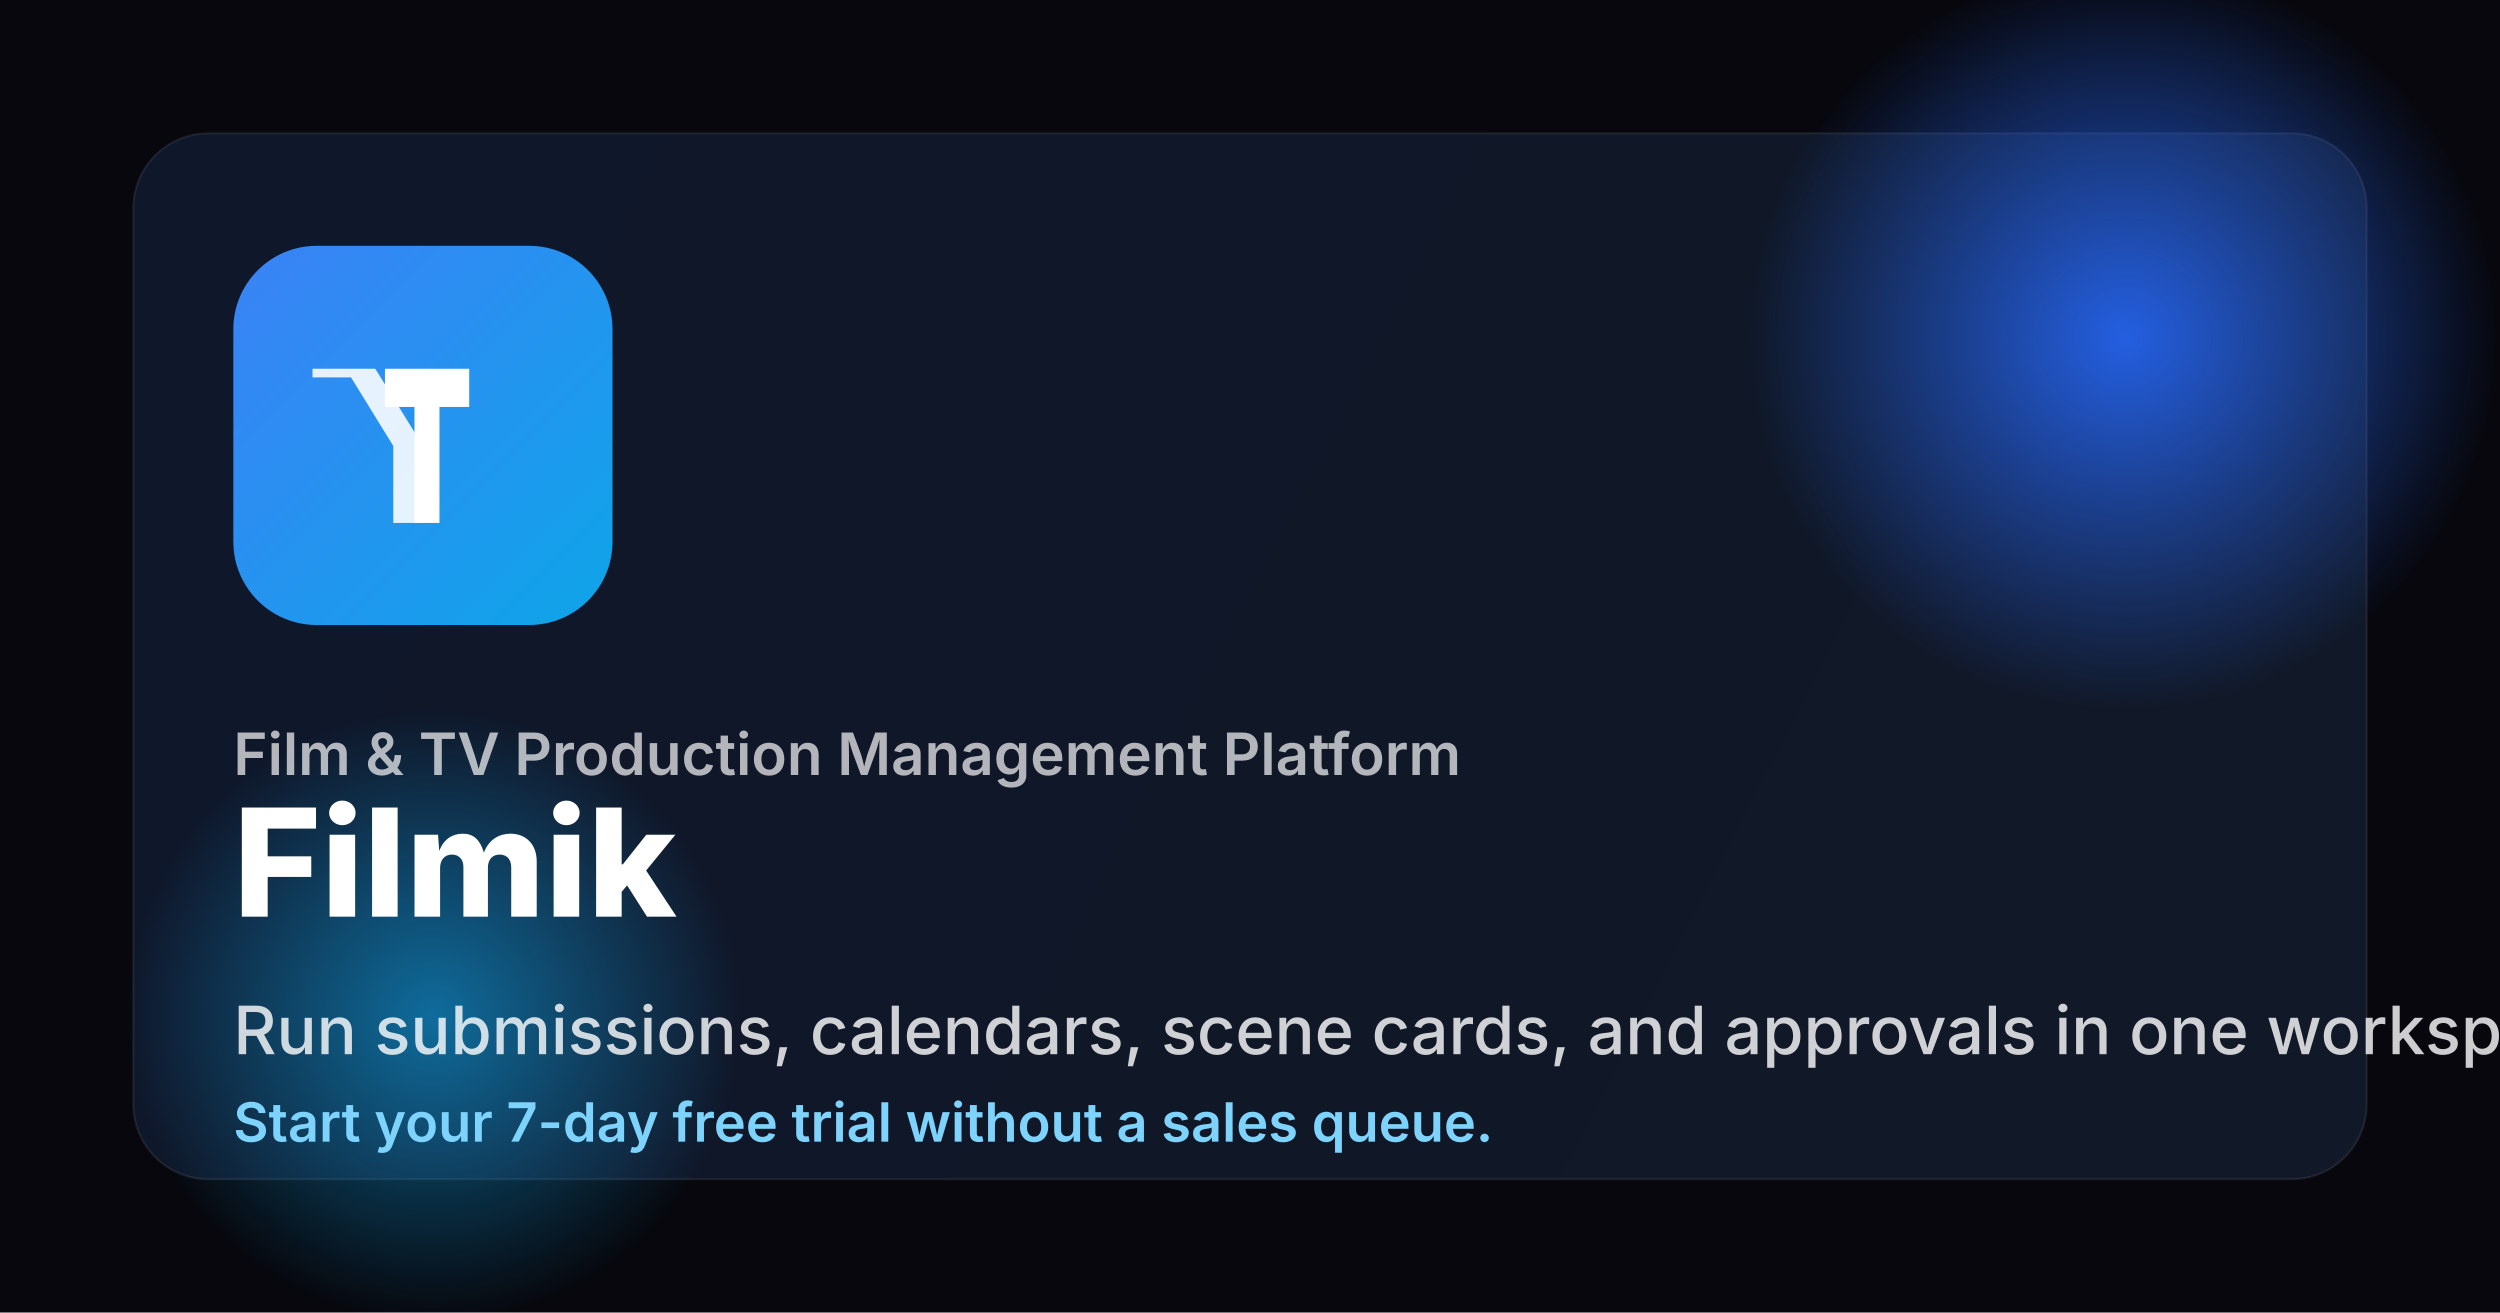
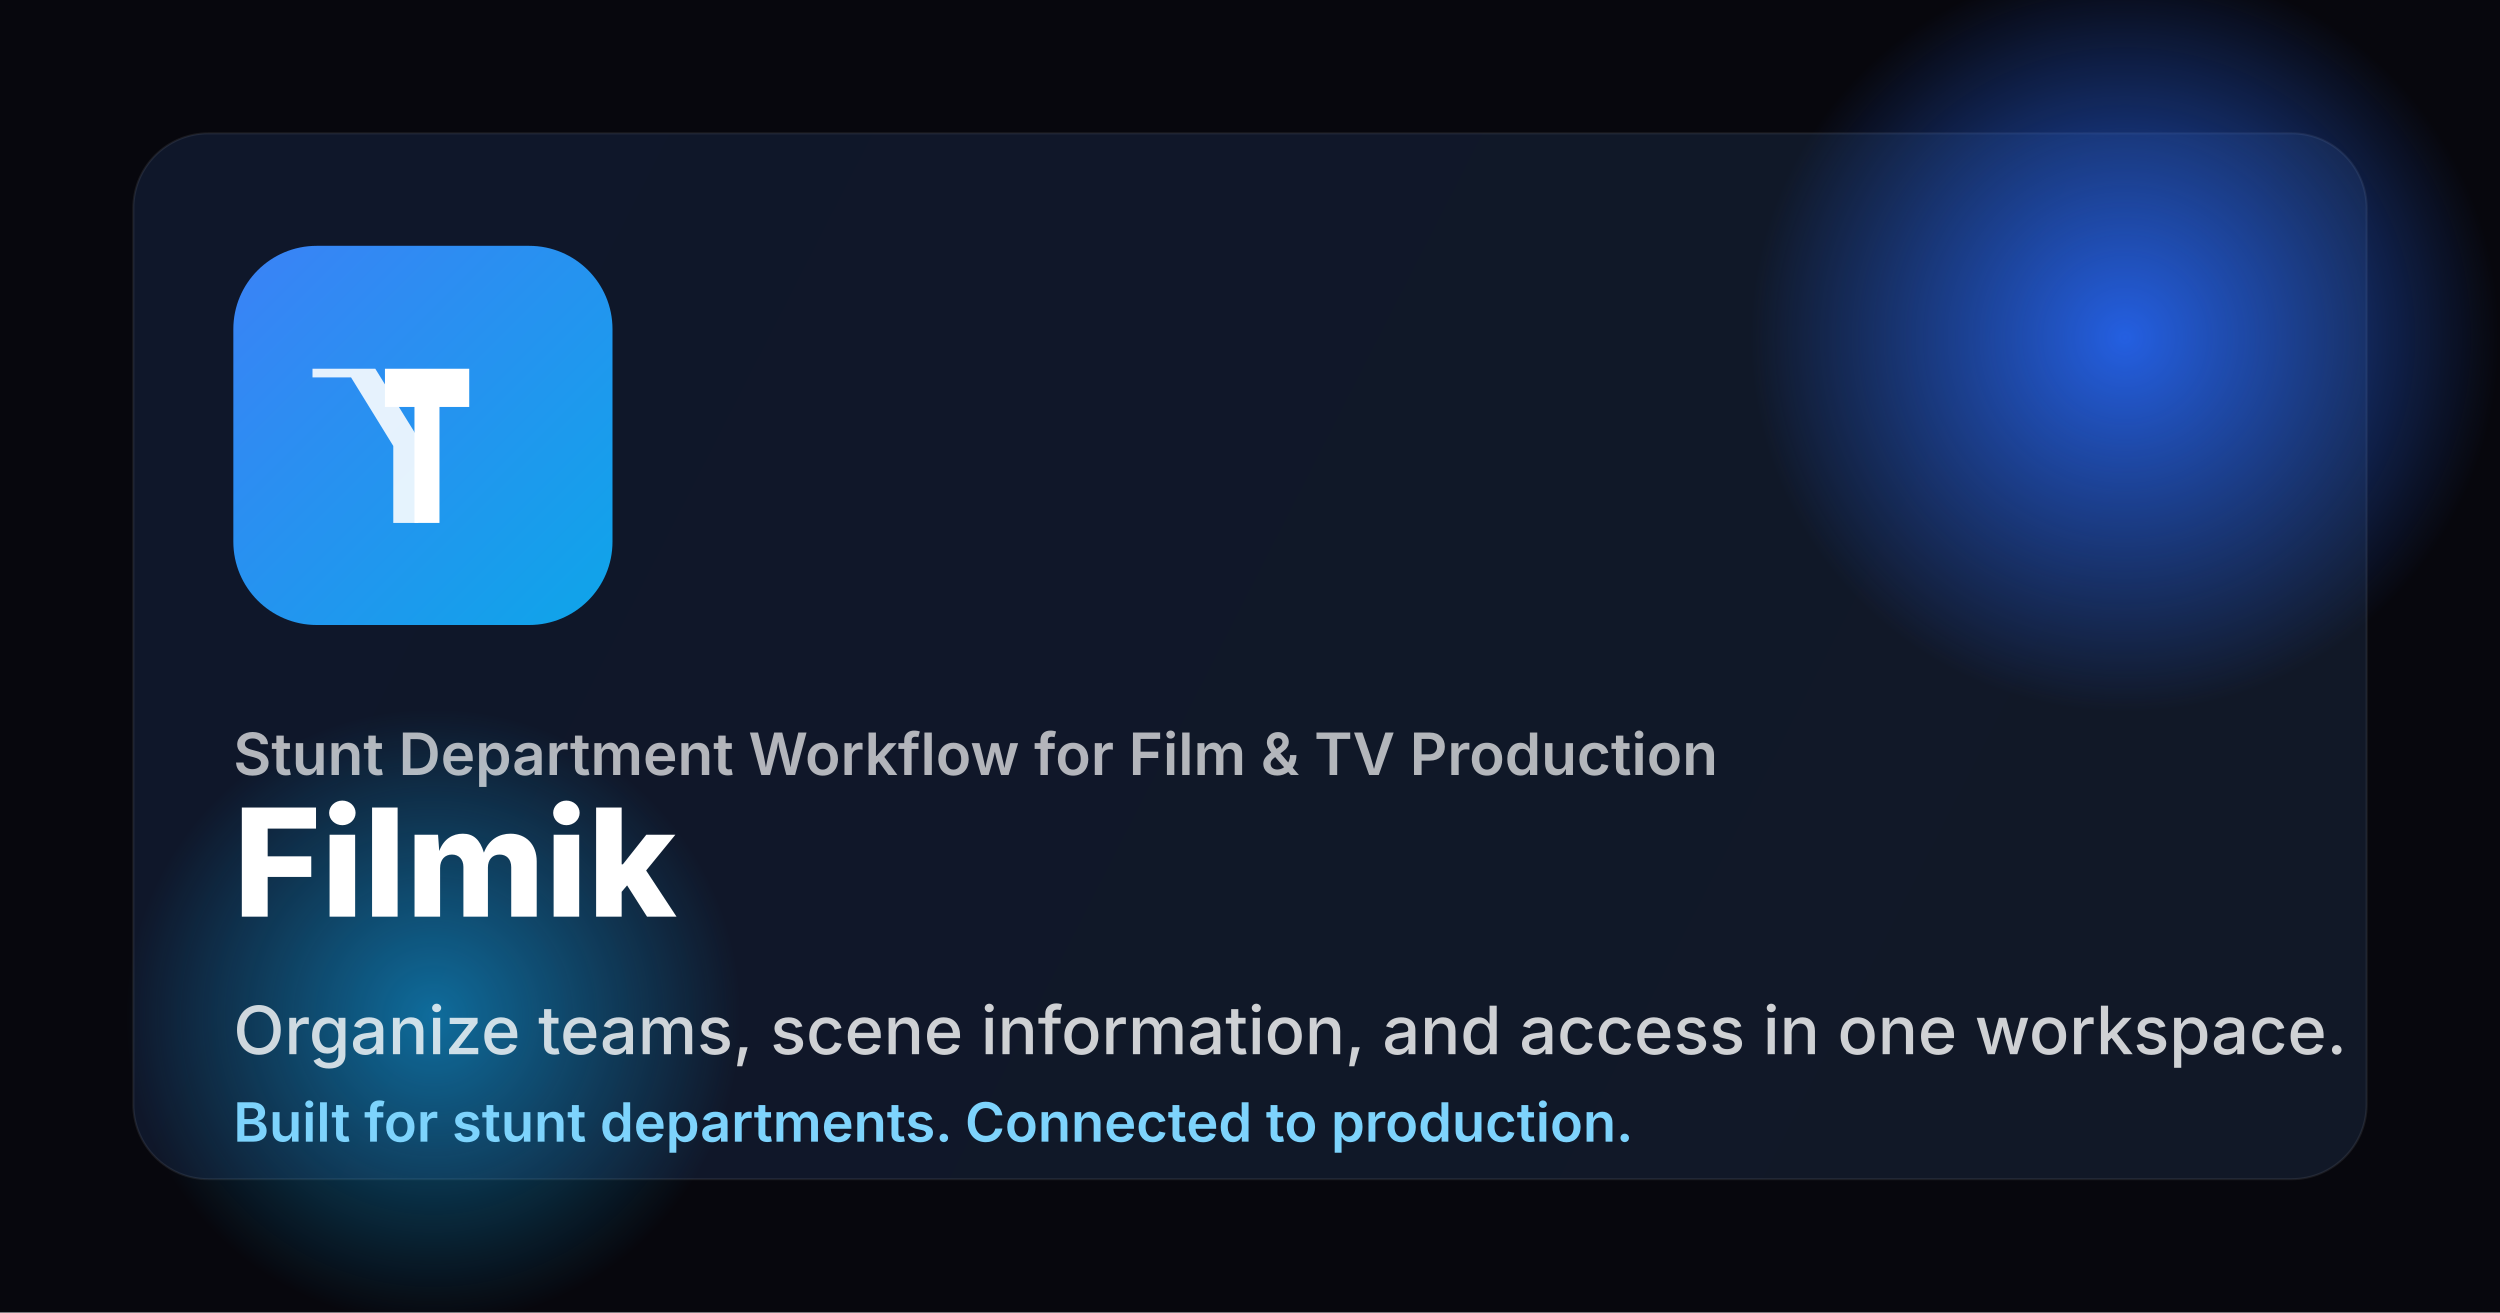
<svg xmlns="http://www.w3.org/2000/svg" width="1200" height="630" viewBox="0 0 1200 630" fill="none">
  <rect width="1200" height="630" fill="#07070d" />
  <rect x="64" y="64" width="1072" height="502" rx="36" fill="url(#panel)" stroke="rgba(255,255,255,0.08)" />
  <circle cx="1020" cy="162" r="180" fill="url(#glow)" fill-opacity="0.95" />
  <circle cx="208" cy="488" r="148" fill="url(#glow2)" fill-opacity="0.6" />
  <rect x="112" y="118" width="182" height="182" rx="40" fill="url(#logo)" />
  <path d="M184.778 177H225.223V195.338H210.946V251H198.946V195.338H184.778V177Z" fill="white" />
  <path d="M150 177H180.147L200.771 210.393V251H188.771V214.055L168.5 181.151H150V177Z" fill="white" fill-opacity="0.88" />
-   <text x="112" y="372" fill="white" font-family="Inter, Arial, sans-serif" font-size="28" font-weight="600" opacity="0.68">Film &amp; TV Production Management Platform</text>
+   <text x="112" y="372" fill="white" font-family="Inter, Arial, sans-serif" font-size="28" font-weight="600" opacity="0.68">Stunt Department Workflow for Film &amp; TV Production</text>
  <text x="112" y="440" fill="white" font-family="Outfit, Inter, Arial, sans-serif" font-size="72" font-weight="800">Filmik</text>
-   <text x="112" y="506" fill="white" font-family="Inter, Arial, sans-serif" font-size="32" font-weight="500" opacity="0.8">Run submissions, calendars, scene cards, and approvals in one workspace.</text>
-   <text x="112" y="548" fill="#7DD3FC" font-family="Inter, Arial, sans-serif" font-size="26" font-weight="600">Start your 7-day free trial without a sales queue.</text>
+   <text x="112" y="506" fill="white" font-family="Inter, Arial, sans-serif" font-size="32" font-weight="500" opacity="0.8">Organize teams, scene information, and access in one workspace.</text>
+   <text x="112" y="548" fill="#7DD3FC" font-family="Inter, Arial, sans-serif" font-size="26" font-weight="600">Built for stunt departments. Connected to production.</text>
  <defs>
    <linearGradient id="panel" x1="112" y1="92" x2="1041" y2="566" gradientUnits="userSpaceOnUse">
      <stop stop-color="#0F172A" />
      <stop offset="1" stop-color="#111827" />
    </linearGradient>
    <linearGradient id="logo" x1="112" y1="118" x2="294" y2="300" gradientUnits="userSpaceOnUse">
      <stop stop-color="#3B82F6" />
      <stop offset="1" stop-color="#0EA5E9" />
    </linearGradient>
    <radialGradient id="glow" cx="0" cy="0" r="1" gradientUnits="userSpaceOnUse" gradientTransform="translate(1020 162) rotate(90) scale(180)">
      <stop stop-color="#2563EB" />
      <stop offset="1" stop-color="#2563EB" stop-opacity="0" />
    </radialGradient>
    <radialGradient id="glow2" cx="0" cy="0" r="1" gradientUnits="userSpaceOnUse" gradientTransform="translate(208 488) rotate(90) scale(148)">
      <stop stop-color="#0EA5E9" />
      <stop offset="1" stop-color="#0EA5E9" stop-opacity="0" />
    </radialGradient>
  </defs>
</svg>
